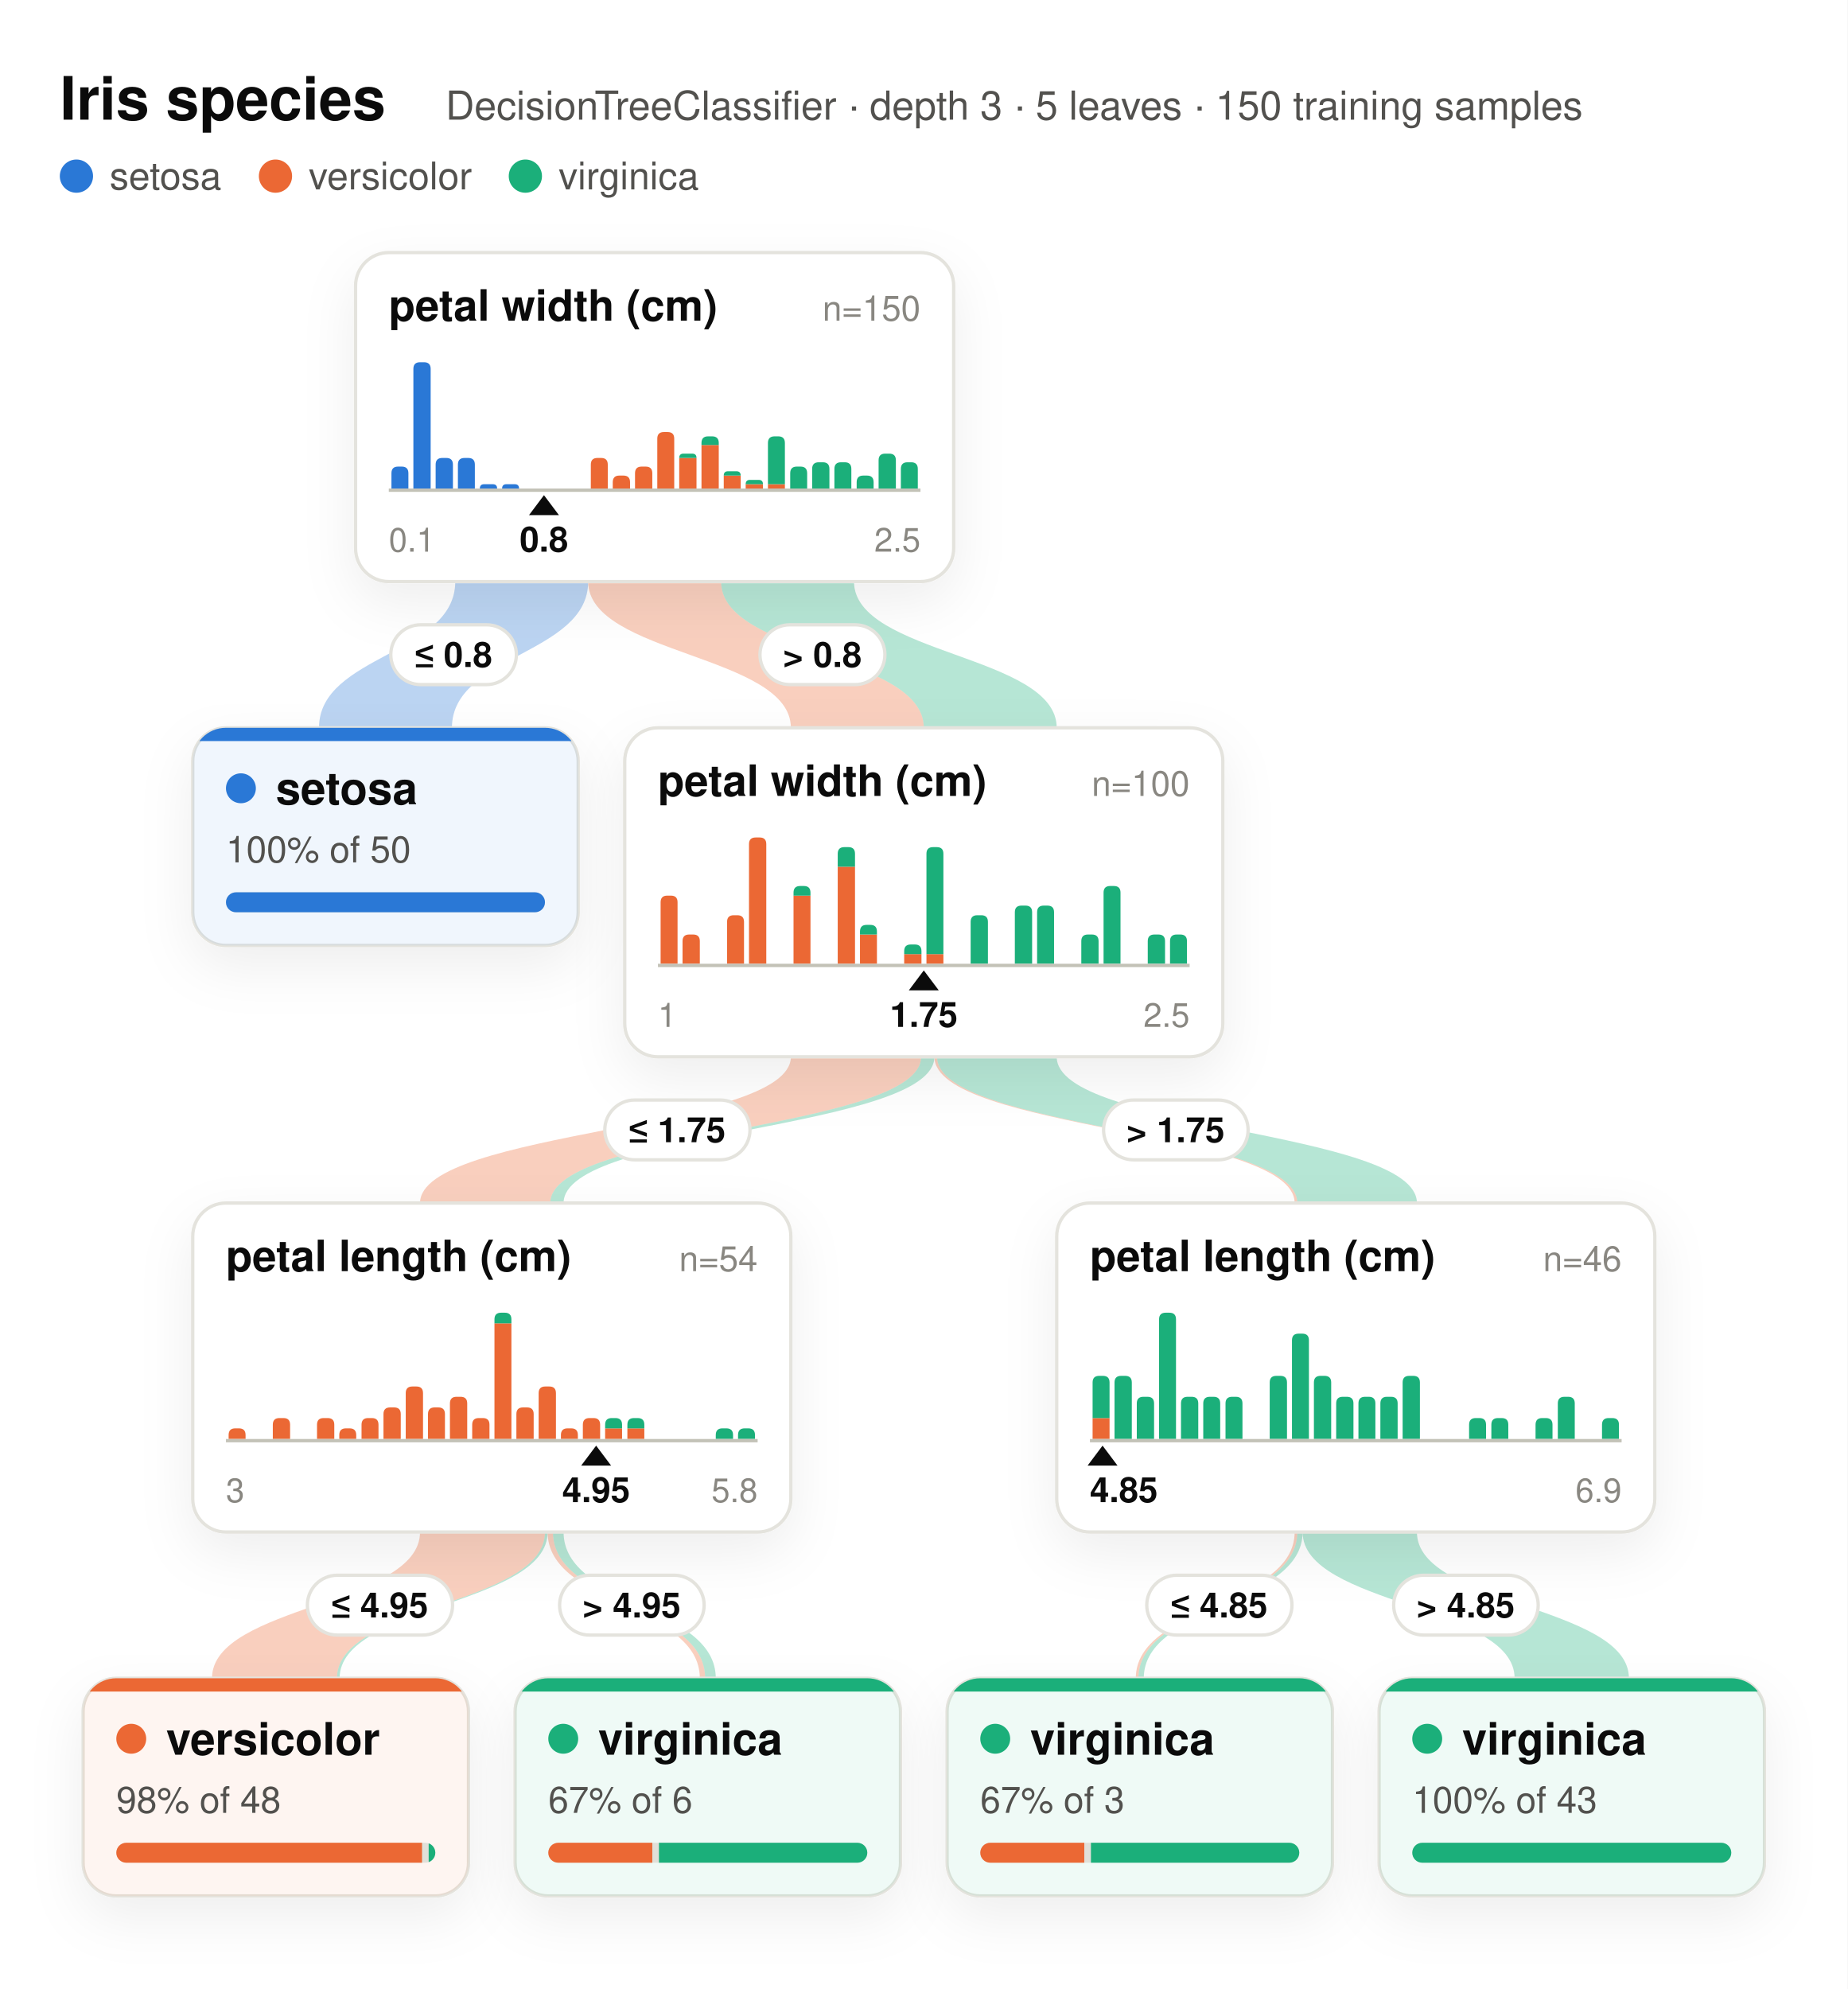
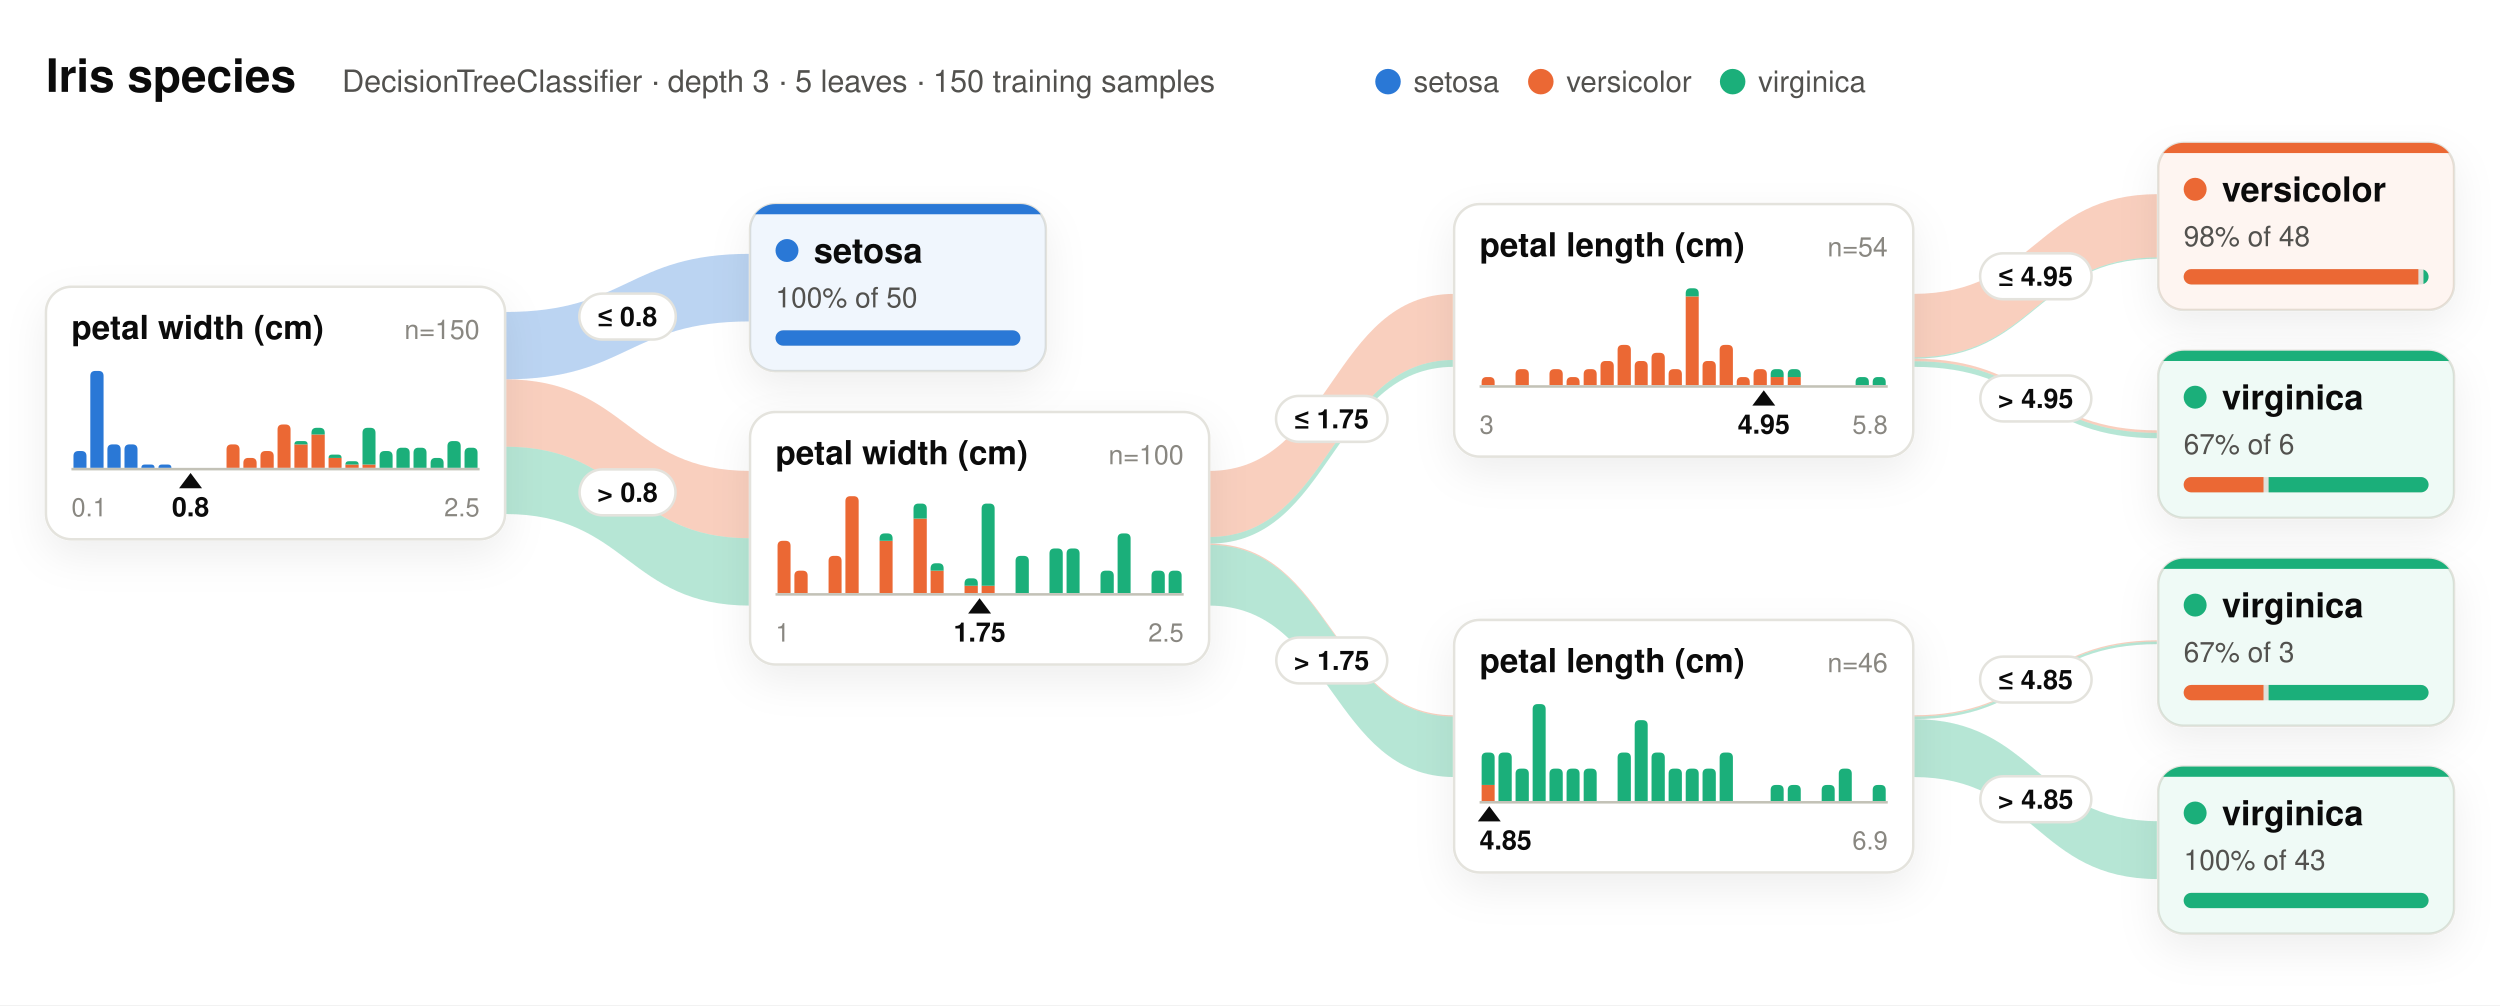
- <svg xmlns="http://www.w3.org/2000/svg" width="556" height="598.5" viewBox="0 0 556 598.5" role="img" aria-label="Iris species" font-family="Helvetica, 'Helvetica Neue', Arial, 'Nimbus Sans', 'Liberation Sans', sans-serif">
+ <svg xmlns="http://www.w3.org/2000/svg" width="980" height="394" viewBox="0 0 980 394" role="img" aria-label="Iris species" font-family="Helvetica, 'Helvetica Neue', Arial, 'Nimbus Sans', 'Liberation Sans', sans-serif">
  <defs>
    <filter id="dti1-sh" x="-20%" y="-20%" width="140%" height="160%">
      <feDropShadow dx="0" dy="1" stdDeviation="1" style="flood-color:#1a1a1a;flood-opacity:0.06" />
      <feDropShadow dx="0" dy="6" stdDeviation="8" style="flood-color:#1a1a1a;flood-opacity:0.07" />
    </filter>
  </defs>
  <rect width="100%" height="100%" style="fill:#ffffff" />
  <g transform="translate(18,18)">
    <text x="0" y="18" style="font-size:18px;font-weight:650;fill:#0b0b0b">Iris species</text>
    <text x="116.1" y="18" style="font-size:12px;font-weight:400;fill:#52514e">DecisionTreeClassifier  ·  depth 3  ·  5 leaves  ·  150 training samples</text>
-     <circle cx="5" cy="35" r="5" style="fill:#2a78d6" />
-     <text x="15" y="39" style="font-size:11.5px;font-weight:400;fill:#52514e">setosa</text>
-     <circle cx="64.9" cy="35" r="5" style="fill:#eb6834" />
-     <text x="74.9" y="39" style="font-size:11.5px;font-weight:400;fill:#52514e">versicolor</text>
-     <circle cx="140.1" cy="35" r="5" style="fill:#1baf7a" />
-     <text x="150.1" y="39" style="font-size:11.5px;font-weight:400;fill:#52514e">virginica</text>
+     <circle cx="526.1" cy="14" r="5" style="fill:#2a78d6" />
+     <text x="536.1" y="18" style="font-size:11.5px;font-weight:400;fill:#52514e">setosa</text>
+     <circle cx="586" cy="14" r="5" style="fill:#eb6834" />
+     <text x="596" y="18" style="font-size:11.5px;font-weight:400;fill:#52514e">versicolor</text>
+     <circle cx="661.2" cy="14" r="5" style="fill:#1baf7a" />
+     <text x="671.2" y="18" style="font-size:11.5px;font-weight:400;fill:#52514e">virginica</text>
  </g>
-   <g transform="translate(25,76)">
-     <g style="fill-opacity:0.32">
-       <path d="M112,99C112,121 71,121 71,143L111,143C111,121 152,121 152,99Z" style="fill:#2a78d6" />
-     </g>
-     <g style="fill-opacity:0.32">
-       <path d="M152,99C152,121 213,121 213,143L253,143C253,121 192,121 192,99Z" style="fill:#eb6834" />
-       <path d="M192,99C192,121 253,121 253,143L293,143C293,121 232,121 232,99Z" style="fill:#1baf7a" />
-     </g>
-     <g style="fill-opacity:0.32">
-       <path d="M213,242C213,264 101.4,264 101.4,286L140.6,286C140.6,264 252.2,264 252.2,242Z" style="fill:#eb6834" />
-       <path d="M252.2,242C252.2,264 140.6,264 140.6,286L144.6,286C144.6,264 256.2,264 256.2,242Z" style="fill:#1baf7a" />
-     </g>
-     <g style="fill-opacity:0.32">
-       <path d="M256.2,242C256.2,264 364.6,264 364.6,286L365.4,286C365.4,264 257,264 257,242Z" style="fill:#eb6834" />
-       <path d="M257,242C257,264 365.4,264 365.4,286L401.4,286C401.4,264 293,264 293,242Z" style="fill:#1baf7a" />
-     </g>
-     <g style="fill-opacity:0.32">
-       <path d="M101.4,385C101.4,407 38.8,407 38.8,429L76.4,429C76.4,407 139,407 139,385Z" style="fill:#eb6834" />
-       <path d="M139,385C139,407 76.4,407 76.4,429L77.2,429C77.2,407 139.8,407 139.8,385Z" style="fill:#1baf7a" />
-     </g>
-     <g style="fill-opacity:0.32">
-       <path d="M139.8,385C139.8,407 185.6,407 185.6,429L187.2,429C187.2,407 141.4,407 141.4,385Z" style="fill:#eb6834" />
-       <path d="M141.4,385C141.4,407 187.2,407 187.2,429L190.4,429C190.4,407 144.6,407 144.6,385Z" style="fill:#1baf7a" />
-     </g>
-     <g style="fill-opacity:0.32">
-       <path d="M364.6,385C364.6,407 316.8,407 316.8,429L317.6,429C317.6,407 365.4,407 365.4,385Z" style="fill:#eb6834" />
-       <path d="M365.4,385C365.4,407 317.6,407 317.6,429L319.2,429C319.2,407 367,407 367,385Z" style="fill:#1baf7a" />
-     </g>
-     <g style="fill-opacity:0.32">
-       <path d="M367,385C367,407 430.8,407 430.8,429L465.2,429C465.2,407 401.4,407 401.4,385Z" style="fill:#1baf7a" />
-     </g>
-     <g transform="translate(82,0)">
+   <g transform="translate(18,56)">
+     <g style="fill-opacity:0.32">
+       <path d="M180,66.3C228,66.3 228,43.5 276,43.5L276,70C228,70 228,92.7 180,92.7Z" style="fill:#2a78d6" />
+     </g>
+     <g style="fill-opacity:0.32">
+       <path d="M180,92.7C228,92.7 228,128.6 276,128.6L276,155C228,155 228,119.1 180,119.1Z" style="fill:#eb6834" />
+       <path d="M180,119.1C228,119.1 228,155 276,155L276,181.4C228,181.4 228,145.5 180,145.5Z" style="fill:#1baf7a" />
+     </g>
+     <g style="fill-opacity:0.32">
+       <path d="M456,128.6C504,128.6 504,59.2 552,59.2L552,85.1C504,85.1 504,154.5 456,154.5Z" style="fill:#eb6834" />
+       <path d="M456,154.5C504,154.5 504,85.1 552,85.1L552,87.8C504,87.8 504,157.1 456,157.1Z" style="fill:#1baf7a" />
+     </g>
+     <g style="fill-opacity:0.32">
+       <path d="M456,157.1C504,157.1 504,224.4 552,224.4L552,224.9C504,224.9 504,157.6 456,157.6Z" style="fill:#eb6834" />
+       <path d="M456,157.6C504,157.6 504,224.9 552,224.9L552,248.6C504,248.6 504,181.4 456,181.4Z" style="fill:#1baf7a" />
+     </g>
+     <g style="fill-opacity:0.32">
+       <path d="M732,59.2C780,59.2 780,20.1 828,20.1L828,44.9C780,44.9 780,84.1 732,84.1Z" style="fill:#eb6834" />
+       <path d="M732,84.1C780,84.1 780,44.9 828,44.9L828,45.4C780,45.4 780,84.6 732,84.6Z" style="fill:#1baf7a" />
+     </g>
+     <g style="fill-opacity:0.32">
+       <path d="M732,84.6C780,84.6 780,112.7 828,112.7L828,113.7C780,113.7 780,85.6 732,85.6Z" style="fill:#eb6834" />
+       <path d="M732,85.6C780,85.6 780,113.7 828,113.7L828,115.8C780,115.8 780,87.8 732,87.8Z" style="fill:#1baf7a" />
+     </g>
+     <g style="fill-opacity:0.32">
+       <path d="M732,224.4C780,224.4 780,195 828,195L828,195.5C780,195.5 780,224.9 732,224.9Z" style="fill:#eb6834" />
+       <path d="M732,224.9C780,224.9 780,195.5 828,195.5L828,196.5C780,196.5 780,225.9 732,225.9Z" style="fill:#1baf7a" />
+     </g>
+     <g style="fill-opacity:0.32">
+       <path d="M732,225.9C780,225.9 780,265.9 828,265.9L828,288.6C780,288.6 780,248.6 732,248.6Z" style="fill:#1baf7a" />
+     </g>
+     <g transform="translate(0,56.4)">
      <rect class="dti-frame" width="180" height="99" rx="10" filter="url(#dti1-sh)" style="fill:#ffffff;stroke:#e4e3dd;stroke-width:1" />
      <text x="170" y="20.5" text-anchor="end" style="font-size:10.5px;font-weight:400;fill:#898781;font-variant-numeric:tabular-nums">n=150</text>
      <text x="10" y="20.5" style="font-size:13px;font-weight:600;fill:#0b0b0b">petal width (cm)</text>
      <path d="M10.8,71V66.4Q10.8,64.4 12.8,64.4H13.9Q15.9,64.4 15.9,66.4V71Z" style="fill:#2a78d6" />
      <path d="M17.4,71V35Q17.4,33 19.4,33H20.6Q22.6,33 22.6,35V71Z" style="fill:#2a78d6" />
      <path d="M24.1,71V63.8Q24.1,61.8 26.1,61.8H27.3Q29.3,61.8 29.3,63.8V71Z" style="fill:#2a78d6" />
      <path d="M30.8,71V63.8Q30.8,61.8 32.8,61.8H33.9Q35.9,61.8 35.9,63.8V71Z" style="fill:#2a78d6" />
      <path d="M37.4,71V71Q37.4,69.7 38.7,69.7H41.3Q42.6,69.7 42.6,71V71Z" style="fill:#2a78d6" />
      <path d="M44.1,71V71Q44.1,69.7 45.4,69.7H47.9Q49.2,69.7 49.2,71V71Z" style="fill:#2a78d6" />
      <path d="M70.8,71V63.8Q70.8,61.8 72.8,61.8H73.9Q75.9,61.8 75.9,63.8V71Z" style="fill:#eb6834" />
      <path d="M77.4,71V69.1Q77.4,67.1 79.4,67.1H80.6Q82.6,67.1 82.6,69.1V71Z" style="fill:#eb6834" />
      <path d="M84.1,71V66.4Q84.1,64.4 86.1,64.4H87.3Q89.3,64.4 89.3,66.4V71Z" style="fill:#eb6834" />
      <path d="M90.8,71V56Q90.8,54 92.8,54H93.9Q95.9,54 95.9,56V71Z" style="fill:#eb6834" />
      <path d="M97.4,71V61.8H102.6V71Z" style="fill:#eb6834" />
      <path d="M97.4,61.8V61.8Q97.4,60.5 98.7,60.5H101.3Q102.6,60.5 102.6,61.8V61.8Z" style="fill:#1baf7a" />
      <path d="M104.1,71V57.9H109.3V71Z" style="fill:#eb6834" />
      <path d="M104.1,57.9V57.3Q104.1,55.3 106.1,55.3H107.3Q109.3,55.3 109.3,57.3V57.9Z" style="fill:#1baf7a" />
      <path d="M110.8,71V67.1H115.9V71Z" style="fill:#eb6834" />
      <path d="M110.8,67.1V67.1Q110.8,65.8 112.1,65.8H114.6Q115.9,65.8 115.9,67.1V67.1Z" style="fill:#1baf7a" />
      <path d="M117.4,71V69.7H122.6V71Z" style="fill:#eb6834" />
      <path d="M117.4,69.7V69.7Q117.4,68.4 118.7,68.4H121.3Q122.6,68.4 122.6,69.7V69.7Z" style="fill:#1baf7a" />
      <path d="M124.1,71V69.7H129.2V71Z" style="fill:#eb6834" />
      <path d="M124.1,69.7V57.3Q124.1,55.3 126.1,55.3H127.2Q129.2,55.3 129.2,57.3V69.7Z" style="fill:#1baf7a" />
      <path d="M130.8,71V66.4Q130.8,64.4 132.8,64.4H133.9Q135.9,64.4 135.9,66.4V71Z" style="fill:#1baf7a" />
      <path d="M137.4,71V65.1Q137.4,63.1 139.4,63.1H140.6Q142.6,63.1 142.6,65.1V71Z" style="fill:#1baf7a" />
      <path d="M144.1,71V65.1Q144.1,63.1 146.1,63.1H147.2Q149.2,63.1 149.2,65.1V71Z" style="fill:#1baf7a" />
      <path d="M150.8,71V69.1Q150.8,67.1 152.8,67.1H153.9Q155.9,67.1 155.9,69.1V71Z" style="fill:#1baf7a" />
      <path d="M157.4,71V62.5Q157.4,60.5 159.4,60.5H160.6Q162.6,60.5 162.6,62.5V71Z" style="fill:#1baf7a" />
      <path d="M164.1,71V65.1Q164.1,63.1 166.1,63.1H167.2Q169.2,63.1 169.2,65.1V71Z" style="fill:#1baf7a" />
      <line x1="10" y1="71.5" x2="170" y2="71.5" style="stroke:#c3c2b7;stroke-width:1" />
      <path d="M56.7,73l4.5,6h-9z" style="fill:#0b0b0b" />
      <text x="56.7" y="90" text-anchor="middle" style="font-size:10.5px;font-weight:600;fill:#0b0b0b">0.8</text>
      <text x="10" y="90" style="font-size:10px;font-weight:400;fill:#898781">0.1</text>
      <text x="170" y="90" text-anchor="end" style="font-size:10px;font-weight:400;fill:#898781">2.5</text>
    </g>
-     <g transform="translate(33,143)">
+     <g transform="translate(276,24)">
      <rect class="dti-frame" width="116" height="65.5" rx="10" filter="url(#dti1-sh)" style="fill:#ffffff;stroke:#e4e3dd;stroke-width:1" />
      <clipPath id="dti1-cc1">
        <rect width="116" height="65.5" rx="10" />
      </clipPath>
      <g clip-path="url(#dti1-cc1)">
        <rect width="116" height="65.5" style="fill:#2a78d6;fill-opacity:0.07" />
        <rect width="116" height="4" style="fill:#2a78d6" />
      </g>
      <circle cx="14.5" cy="18.2" r="4.5" style="fill:#2a78d6" />
      <text x="25" y="23" style="font-size:13.5px;font-weight:600;fill:#0b0b0b">setosa</text>
      <text x="10" y="40.5" style="font-size:11px;font-weight:400;fill:#52514e;font-variant-numeric:tabular-nums">100% of 50</text>
      <clipPath id="dti1-cb1">
        <rect x="10" y="49.5" width="96" height="6" rx="3" />
      </clipPath>
      <g clip-path="url(#dti1-cb1)">
        <rect x="10" y="49.5" width="96" height="6" style="fill:#e1e0d9" />
        <rect x="10" y="49.5" width="96" height="6" style="fill:#2a78d6" />
      </g>
    </g>
-     <g transform="translate(163,143)">
+     <g transform="translate(276,105.5)">
      <rect class="dti-frame" width="180" height="99" rx="10" filter="url(#dti1-sh)" style="fill:#ffffff;stroke:#e4e3dd;stroke-width:1" />
      <text x="170" y="20.5" text-anchor="end" style="font-size:10.5px;font-weight:400;fill:#898781;font-variant-numeric:tabular-nums">n=100</text>
      <text x="10" y="20.5" style="font-size:13px;font-weight:600;fill:#0b0b0b">petal width (cm)</text>
      <path d="M10.8,71V52.5Q10.8,50.5 12.8,50.5H13.9Q15.9,50.5 15.9,52.5V71Z" style="fill:#eb6834" />
      <path d="M17.4,71V64.2Q17.4,62.2 19.4,62.2H20.6Q22.6,62.2 22.6,64.2V71Z" style="fill:#eb6834" />
      <path d="M30.8,71V58.4Q30.8,56.4 32.8,56.4H33.9Q35.9,56.4 35.9,58.4V71Z" style="fill:#eb6834" />
      <path d="M37.4,71V35Q37.4,33 39.4,33H40.6Q42.6,33 42.6,35V71Z" style="fill:#eb6834" />
      <path d="M50.8,71V50.5H55.9V71Z" style="fill:#eb6834" />
      <path d="M50.8,50.5V49.6Q50.8,47.6 52.8,47.6H53.9Q55.9,47.6 55.9,49.6V50.5Z" style="fill:#1baf7a" />
      <path d="M64.1,71V41.8H69.3V71Z" style="fill:#eb6834" />
      <path d="M64.1,41.8V37.9Q64.1,35.9 66.1,35.9H67.3Q69.3,35.9 69.3,37.9V41.8Z" style="fill:#1baf7a" />
      <path d="M70.8,71V62.2H75.9V71Z" style="fill:#eb6834" />
      <path d="M70.8,62.2V61.3Q70.8,59.3 72.8,59.3H73.9Q75.9,59.3 75.9,61.3V62.2Z" style="fill:#1baf7a" />
      <path d="M84.1,71V68.1H89.3V71Z" style="fill:#eb6834" />
      <path d="M84.1,68.1V67.2Q84.1,65.2 86.1,65.2H87.3Q89.3,65.2 89.3,67.2V68.1Z" style="fill:#1baf7a" />
      <path d="M90.8,71V68.1H95.9V71Z" style="fill:#eb6834" />
      <path d="M90.8,68.1V37.9Q90.8,35.9 92.8,35.9H93.9Q95.9,35.9 95.9,37.9V68.1Z" style="fill:#1baf7a" />
      <path d="M104.1,71V58.4Q104.1,56.4 106.1,56.4H107.3Q109.3,56.4 109.3,58.4V71Z" style="fill:#1baf7a" />
      <path d="M117.4,71V55.5Q117.4,53.5 119.4,53.5H120.6Q122.6,53.5 122.6,55.5V71Z" style="fill:#1baf7a" />
      <path d="M124.1,71V55.5Q124.1,53.5 126.1,53.5H127.2Q129.2,53.5 129.2,55.5V71Z" style="fill:#1baf7a" />
      <path d="M137.4,71V64.2Q137.4,62.2 139.4,62.2H140.6Q142.6,62.2 142.6,64.2V71Z" style="fill:#1baf7a" />
      <path d="M144.1,71V49.6Q144.1,47.6 146.1,47.6H147.2Q149.2,47.6 149.2,49.6V71Z" style="fill:#1baf7a" />
      <path d="M157.4,71V64.2Q157.4,62.2 159.4,62.2H160.6Q162.6,62.2 162.6,64.2V71Z" style="fill:#1baf7a" />
      <path d="M164.1,71V64.2Q164.1,62.2 166.1,62.2H167.2Q169.2,62.2 169.2,64.2V71Z" style="fill:#1baf7a" />
      <line x1="10" y1="71.5" x2="170" y2="71.5" style="stroke:#c3c2b7;stroke-width:1" />
      <path d="M90,73l4.5,6h-9z" style="fill:#0b0b0b" />
      <text x="90" y="90" text-anchor="middle" style="font-size:10.5px;font-weight:600;fill:#0b0b0b">1.75</text>
      <text x="10" y="90" style="font-size:10px;font-weight:400;fill:#898781">1</text>
      <text x="170" y="90" text-anchor="end" style="font-size:10px;font-weight:400;fill:#898781">2.5</text>
    </g>
-     <g transform="translate(33,286)">
+     <g transform="translate(552,24)">
      <rect class="dti-frame" width="180" height="99" rx="10" filter="url(#dti1-sh)" style="fill:#ffffff;stroke:#e4e3dd;stroke-width:1" />
      <text x="170" y="20.5" text-anchor="end" style="font-size:10.5px;font-weight:400;fill:#898781;font-variant-numeric:tabular-nums">n=54</text>
      <text x="10" y="20.5" style="font-size:13px;font-weight:600;fill:#0b0b0b">petal length (cm)</text>
      <path d="M10.8,71V69.8Q10.8,67.8 12.8,67.8H13.9Q15.9,67.8 15.9,69.8V71Z" style="fill:#eb6834" />
      <path d="M24.1,71V66.7Q24.1,64.7 26.1,64.7H27.3Q29.3,64.7 29.3,66.7V71Z" style="fill:#eb6834" />
      <path d="M37.4,71V66.7Q37.4,64.7 39.4,64.7H40.6Q42.6,64.7 42.6,66.7V71Z" style="fill:#eb6834" />
      <path d="M44.1,71V69.8Q44.1,67.8 46.1,67.8H47.2Q49.2,67.8 49.2,69.8V71Z" style="fill:#eb6834" />
      <path d="M50.8,71V66.7Q50.8,64.7 52.8,64.7H53.9Q55.9,64.7 55.9,66.7V71Z" style="fill:#eb6834" />
      <path d="M57.4,71V63.5Q57.4,61.5 59.4,61.5H60.6Q62.6,61.5 62.6,63.5V71Z" style="fill:#eb6834" />
      <path d="M64.1,71V57.2Q64.1,55.2 66.1,55.2H67.3Q69.3,55.2 69.3,57.2V71Z" style="fill:#eb6834" />
      <path d="M70.8,71V63.5Q70.8,61.5 72.8,61.5H73.9Q75.9,61.5 75.9,63.5V71Z" style="fill:#eb6834" />
      <path d="M77.4,71V60.3Q77.4,58.3 79.4,58.3H80.6Q82.6,58.3 82.6,60.3V71Z" style="fill:#eb6834" />
      <path d="M84.1,71V66.7Q84.1,64.7 86.1,64.7H87.3Q89.3,64.7 89.3,66.7V71Z" style="fill:#eb6834" />
      <path d="M90.8,71V36.2H95.9V71Z" style="fill:#eb6834" />
      <path d="M90.8,36.2V35Q90.8,33 92.8,33H93.9Q95.9,33 95.9,35V36.2Z" style="fill:#1baf7a" />
      <path d="M97.4,71V63.5Q97.4,61.5 99.4,61.5H100.6Q102.6,61.5 102.6,63.5V71Z" style="fill:#eb6834" />
      <path d="M104.1,71V57.2Q104.1,55.2 106.1,55.2H107.3Q109.3,55.2 109.3,57.2V71Z" style="fill:#eb6834" />
      <path d="M110.8,71V69.8Q110.8,67.8 112.8,67.8H113.9Q115.9,67.8 115.9,69.8V71Z" style="fill:#eb6834" />
      <path d="M117.4,71V66.7Q117.4,64.7 119.4,64.7H120.6Q122.6,64.7 122.6,66.7V71Z" style="fill:#eb6834" />
      <path d="M124.1,71V67.8H129.2V71Z" style="fill:#eb6834" />
      <path d="M124.1,67.8V66.7Q124.1,64.7 126.1,64.7H127.2Q129.2,64.7 129.2,66.7V67.8Z" style="fill:#1baf7a" />
      <path d="M130.8,71V67.8H135.9V71Z" style="fill:#eb6834" />
      <path d="M130.8,67.8V66.7Q130.8,64.7 132.8,64.7H133.9Q135.9,64.7 135.9,66.7V67.8Z" style="fill:#1baf7a" />
      <path d="M157.4,71V69.8Q157.4,67.8 159.4,67.8H160.6Q162.6,67.8 162.6,69.8V71Z" style="fill:#1baf7a" />
      <path d="M164.1,71V69.8Q164.1,67.8 166.1,67.8H167.2Q169.2,67.8 169.2,69.8V71Z" style="fill:#1baf7a" />
      <line x1="10" y1="71.5" x2="170" y2="71.5" style="stroke:#c3c2b7;stroke-width:1" />
      <path d="M121.4,73l4.5,6h-9z" style="fill:#0b0b0b" />
      <text x="121.4" y="90" text-anchor="middle" style="font-size:10.5px;font-weight:600;fill:#0b0b0b">4.95</text>
      <text x="10" y="90" style="font-size:10px;font-weight:400;fill:#898781">3</text>
      <text x="170" y="90" text-anchor="end" style="font-size:10px;font-weight:400;fill:#898781">5.8</text>
    </g>
-     <g transform="translate(0,429)">
+     <g transform="translate(828,0)">
      <rect class="dti-frame" width="116" height="65.5" rx="10" filter="url(#dti1-sh)" style="fill:#ffffff;stroke:#e4e3dd;stroke-width:1" />
      <clipPath id="dti1-cc4">
        <rect width="116" height="65.5" rx="10" />
      </clipPath>
      <g clip-path="url(#dti1-cc4)">
        <rect width="116" height="65.5" style="fill:#eb6834;fill-opacity:0.07" />
        <rect width="116" height="4" style="fill:#eb6834" />
      </g>
      <circle cx="14.5" cy="18.2" r="4.5" style="fill:#eb6834" />
      <text x="25" y="23" style="font-size:13.5px;font-weight:600;fill:#0b0b0b">versicolor</text>
      <text x="10" y="40.5" style="font-size:11px;font-weight:400;fill:#52514e;font-variant-numeric:tabular-nums">98% of 48</text>
      <clipPath id="dti1-cb4">
        <rect x="10" y="49.5" width="96" height="6" rx="3" />
      </clipPath>
      <g clip-path="url(#dti1-cb4)">
        <rect x="10" y="49.5" width="96" height="6" style="fill:#e1e0d9" />
        <rect x="10" y="49.5" width="92" height="6" style="fill:#eb6834" />
        <rect x="104" y="49.5" width="2" height="6" style="fill:#1baf7a" />
      </g>
    </g>
-     <g transform="translate(130,429)">
+     <g transform="translate(828,81.5)">
      <rect class="dti-frame" width="116" height="65.5" rx="10" filter="url(#dti1-sh)" style="fill:#ffffff;stroke:#e4e3dd;stroke-width:1" />
      <clipPath id="dti1-cc5">
        <rect width="116" height="65.5" rx="10" />
      </clipPath>
      <g clip-path="url(#dti1-cc5)">
        <rect width="116" height="65.5" style="fill:#1baf7a;fill-opacity:0.07" />
        <rect width="116" height="4" style="fill:#1baf7a" />
      </g>
      <circle cx="14.5" cy="18.2" r="4.5" style="fill:#1baf7a" />
      <text x="25" y="23" style="font-size:13.5px;font-weight:600;fill:#0b0b0b">virginica</text>
      <text x="10" y="40.5" style="font-size:11px;font-weight:400;fill:#52514e;font-variant-numeric:tabular-nums">67% of 6</text>
      <clipPath id="dti1-cb5">
        <rect x="10" y="49.5" width="96" height="6" rx="3" />
      </clipPath>
      <g clip-path="url(#dti1-cb5)">
        <rect x="10" y="49.5" width="96" height="6" style="fill:#e1e0d9" />
        <rect x="10" y="49.5" width="31.3" height="6" style="fill:#eb6834" />
        <rect x="43.3" y="49.5" width="62.7" height="6" style="fill:#1baf7a" />
      </g>
    </g>
-     <g transform="translate(293,286)">
+     <g transform="translate(552,187)">
      <rect class="dti-frame" width="180" height="99" rx="10" filter="url(#dti1-sh)" style="fill:#ffffff;stroke:#e4e3dd;stroke-width:1" />
      <text x="170" y="20.5" text-anchor="end" style="font-size:10.5px;font-weight:400;fill:#898781;font-variant-numeric:tabular-nums">n=46</text>
      <text x="10" y="20.5" style="font-size:13px;font-weight:600;fill:#0b0b0b">petal length (cm)</text>
      <path d="M10.8,71V64.7H15.9V71Z" style="fill:#eb6834" />
      <path d="M10.8,64.7V54Q10.8,52 12.8,52H13.9Q15.9,52 15.9,54V64.7Z" style="fill:#1baf7a" />
      <path d="M17.4,71V54Q17.4,52 19.4,52H20.6Q22.6,52 22.6,54V71Z" style="fill:#1baf7a" />
      <path d="M24.1,71V60.3Q24.1,58.3 26.1,58.3H27.3Q29.3,58.3 29.3,60.3V71Z" style="fill:#1baf7a" />
      <path d="M30.8,71V35Q30.8,33 32.8,33H33.9Q35.9,33 35.9,35V71Z" style="fill:#1baf7a" />
      <path d="M37.4,71V60.3Q37.4,58.3 39.4,58.3H40.6Q42.6,58.3 42.6,60.3V71Z" style="fill:#1baf7a" />
      <path d="M44.1,71V60.3Q44.1,58.3 46.1,58.3H47.2Q49.2,58.3 49.2,60.3V71Z" style="fill:#1baf7a" />
      <path d="M50.8,71V60.3Q50.8,58.3 52.8,58.3H53.9Q55.9,58.3 55.9,60.3V71Z" style="fill:#1baf7a" />
      <path d="M64.1,71V54Q64.1,52 66.1,52H67.3Q69.3,52 69.3,54V71Z" style="fill:#1baf7a" />
      <path d="M70.8,71V41.3Q70.8,39.3 72.8,39.3H73.9Q75.9,39.3 75.9,41.3V71Z" style="fill:#1baf7a" />
      <path d="M77.4,71V54Q77.4,52 79.4,52H80.6Q82.6,52 82.6,54V71Z" style="fill:#1baf7a" />
      <path d="M84.1,71V60.3Q84.1,58.3 86.1,58.3H87.3Q89.3,58.3 89.3,60.3V71Z" style="fill:#1baf7a" />
      <path d="M90.8,71V60.3Q90.8,58.3 92.8,58.3H93.9Q95.9,58.3 95.9,60.3V71Z" style="fill:#1baf7a" />
      <path d="M97.4,71V60.3Q97.4,58.3 99.4,58.3H100.6Q102.6,58.3 102.6,60.3V71Z" style="fill:#1baf7a" />
      <path d="M104.1,71V54Q104.1,52 106.1,52H107.3Q109.3,52 109.3,54V71Z" style="fill:#1baf7a" />
      <path d="M124.1,71V66.7Q124.1,64.7 126.1,64.7H127.2Q129.2,64.7 129.2,66.7V71Z" style="fill:#1baf7a" />
      <path d="M130.8,71V66.7Q130.8,64.7 132.8,64.7H133.9Q135.9,64.7 135.9,66.7V71Z" style="fill:#1baf7a" />
      <path d="M144.1,71V66.7Q144.1,64.7 146.1,64.7H147.2Q149.2,64.7 149.2,66.7V71Z" style="fill:#1baf7a" />
      <path d="M150.8,71V60.3Q150.8,58.3 152.8,58.3H153.9Q155.9,58.3 155.9,60.3V71Z" style="fill:#1baf7a" />
      <path d="M164.1,71V66.7Q164.1,64.7 166.1,64.7H167.2Q169.2,64.7 169.2,66.7V71Z" style="fill:#1baf7a" />
      <line x1="10" y1="71.5" x2="170" y2="71.5" style="stroke:#c3c2b7;stroke-width:1" />
      <path d="M13.8,73l4.5,6h-9z" style="fill:#0b0b0b" />
      <text x="20.2" y="90" text-anchor="middle" style="font-size:10.5px;font-weight:600;fill:#0b0b0b">4.85</text>
      <text x="170" y="90" text-anchor="end" style="font-size:10px;font-weight:400;fill:#898781">6.9</text>
    </g>
-     <g transform="translate(260,429)">
+     <g transform="translate(828,163)">
      <rect class="dti-frame" width="116" height="65.5" rx="10" filter="url(#dti1-sh)" style="fill:#ffffff;stroke:#e4e3dd;stroke-width:1" />
      <clipPath id="dti1-cc7">
        <rect width="116" height="65.5" rx="10" />
      </clipPath>
      <g clip-path="url(#dti1-cc7)">
        <rect width="116" height="65.5" style="fill:#1baf7a;fill-opacity:0.07" />
        <rect width="116" height="4" style="fill:#1baf7a" />
      </g>
      <circle cx="14.5" cy="18.2" r="4.5" style="fill:#1baf7a" />
      <text x="25" y="23" style="font-size:13.5px;font-weight:600;fill:#0b0b0b">virginica</text>
      <text x="10" y="40.5" style="font-size:11px;font-weight:400;fill:#52514e;font-variant-numeric:tabular-nums">67% of 3</text>
      <clipPath id="dti1-cb7">
        <rect x="10" y="49.5" width="96" height="6" rx="3" />
      </clipPath>
      <g clip-path="url(#dti1-cb7)">
        <rect x="10" y="49.5" width="96" height="6" style="fill:#e1e0d9" />
        <rect x="10" y="49.5" width="31.3" height="6" style="fill:#eb6834" />
        <rect x="43.3" y="49.5" width="62.7" height="6" style="fill:#1baf7a" />
      </g>
    </g>
-     <g transform="translate(390,429)">
+     <g transform="translate(828,244.5)">
      <rect class="dti-frame" width="116" height="65.5" rx="10" filter="url(#dti1-sh)" style="fill:#ffffff;stroke:#e4e3dd;stroke-width:1" />
      <clipPath id="dti1-cc8">
        <rect width="116" height="65.5" rx="10" />
      </clipPath>
      <g clip-path="url(#dti1-cc8)">
        <rect width="116" height="65.5" style="fill:#1baf7a;fill-opacity:0.07" />
        <rect width="116" height="4" style="fill:#1baf7a" />
      </g>
      <circle cx="14.5" cy="18.2" r="4.5" style="fill:#1baf7a" />
      <text x="25" y="23" style="font-size:13.5px;font-weight:600;fill:#0b0b0b">virginica</text>
      <text x="10" y="40.5" style="font-size:11px;font-weight:400;fill:#52514e;font-variant-numeric:tabular-nums">100% of 43</text>
      <clipPath id="dti1-cb8">
        <rect x="10" y="49.5" width="96" height="6" rx="3" />
      </clipPath>
      <g clip-path="url(#dti1-cb8)">
        <rect x="10" y="49.5" width="96" height="6" style="fill:#e1e0d9" />
        <rect x="10" y="49.5" width="96" height="6" style="fill:#1baf7a" />
      </g>
    </g>
    <g class="dti-pill">
-       <rect x="92.6" y="112" width="37.8" height="18" rx="9" style="fill:#ffffff;stroke:#e4e3dd;stroke-width:1" />
-       <text x="111.5" y="124.7" text-anchor="middle" style="font-size:10.5px;font-weight:600;fill:#0b0b0b;font-variant-numeric:tabular-nums">≤ 0.8</text>
-     </g>
-     <g class="dti-pill">
-       <rect x="203.7" y="112" width="37.6" height="18" rx="9" style="fill:#ffffff;stroke:#e4e3dd;stroke-width:1" />
-       <text x="222.5" y="124.7" text-anchor="middle" style="font-size:10.5px;font-weight:600;fill:#0b0b0b;font-variant-numeric:tabular-nums">&gt; 0.8</text>
-     </g>
-     <g class="dti-pill">
-       <rect x="157" y="255" width="43.7" height="18" rx="9" style="fill:#ffffff;stroke:#e4e3dd;stroke-width:1" />
-       <text x="178.8" y="267.7" text-anchor="middle" style="font-size:10.5px;font-weight:600;fill:#0b0b0b;font-variant-numeric:tabular-nums">≤ 1.75</text>
-     </g>
-     <g class="dti-pill">
-       <rect x="307.1" y="255" width="43.5" height="18" rx="9" style="fill:#ffffff;stroke:#e4e3dd;stroke-width:1" />
-       <text x="328.8" y="267.7" text-anchor="middle" style="font-size:10.5px;font-weight:600;fill:#0b0b0b;font-variant-numeric:tabular-nums">&gt; 1.75</text>
-     </g>
-     <g class="dti-pill">
-       <rect x="67.5" y="398" width="43.7" height="18" rx="9" style="fill:#ffffff;stroke:#e4e3dd;stroke-width:1" />
-       <text x="89.3" y="410.7" text-anchor="middle" style="font-size:10.5px;font-weight:600;fill:#0b0b0b;font-variant-numeric:tabular-nums">≤ 4.95</text>
-     </g>
-     <g class="dti-pill">
-       <rect x="143.4" y="398" width="43.5" height="18" rx="9" style="fill:#ffffff;stroke:#e4e3dd;stroke-width:1" />
-       <text x="165.1" y="410.7" text-anchor="middle" style="font-size:10.5px;font-weight:600;fill:#0b0b0b;font-variant-numeric:tabular-nums">&gt; 4.95</text>
-     </g>
-     <g class="dti-pill">
-       <rect x="320.1" y="398" width="43.7" height="18" rx="9" style="fill:#ffffff;stroke:#e4e3dd;stroke-width:1" />
-       <text x="341.9" y="410.7" text-anchor="middle" style="font-size:10.5px;font-weight:600;fill:#0b0b0b;font-variant-numeric:tabular-nums">≤ 4.85</text>
-     </g>
-     <g class="dti-pill">
-       <rect x="394.4" y="398" width="43.5" height="18" rx="9" style="fill:#ffffff;stroke:#e4e3dd;stroke-width:1" />
-       <text x="416.1" y="410.7" text-anchor="middle" style="font-size:10.5px;font-weight:600;fill:#0b0b0b;font-variant-numeric:tabular-nums">&gt; 4.85</text>
+       <rect x="209.1" y="59.1" width="37.8" height="18" rx="9" style="fill:#ffffff;stroke:#e4e3dd;stroke-width:1" />
+       <text x="228" y="71.8" text-anchor="middle" style="font-size:10.5px;font-weight:600;fill:#0b0b0b;font-variant-numeric:tabular-nums">≤ 0.8</text>
+     </g>
+     <g class="dti-pill">
+       <rect x="209.2" y="128" width="37.6" height="18" rx="9" style="fill:#ffffff;stroke:#e4e3dd;stroke-width:1" />
+       <text x="228" y="140.7" text-anchor="middle" style="font-size:10.5px;font-weight:600;fill:#0b0b0b;font-variant-numeric:tabular-nums">&gt; 0.8</text>
+     </g>
+     <g class="dti-pill">
+       <rect x="482.2" y="99.2" width="43.7" height="18" rx="9" style="fill:#ffffff;stroke:#e4e3dd;stroke-width:1" />
+       <text x="504" y="111.9" text-anchor="middle" style="font-size:10.5px;font-weight:600;fill:#0b0b0b;font-variant-numeric:tabular-nums">≤ 1.75</text>
+     </g>
+     <g class="dti-pill">
+       <rect x="482.3" y="193.9" width="43.5" height="18" rx="9" style="fill:#ffffff;stroke:#e4e3dd;stroke-width:1" />
+       <text x="504" y="206.6" text-anchor="middle" style="font-size:10.5px;font-weight:600;fill:#0b0b0b;font-variant-numeric:tabular-nums">&gt; 1.75</text>
+     </g>
+     <g class="dti-pill">
+       <rect x="758.2" y="43.3" width="43.7" height="18" rx="9" style="fill:#ffffff;stroke:#e4e3dd;stroke-width:1" />
+       <text x="780" y="56" text-anchor="middle" style="font-size:10.5px;font-weight:600;fill:#0b0b0b;font-variant-numeric:tabular-nums">≤ 4.95</text>
+     </g>
+     <g class="dti-pill">
+       <rect x="758.3" y="91.2" width="43.5" height="18" rx="9" style="fill:#ffffff;stroke:#e4e3dd;stroke-width:1" />
+       <text x="780" y="103.9" text-anchor="middle" style="font-size:10.5px;font-weight:600;fill:#0b0b0b;font-variant-numeric:tabular-nums">&gt; 4.95</text>
+     </g>
+     <g class="dti-pill">
+       <rect x="758.2" y="201.4" width="43.7" height="18" rx="9" style="fill:#ffffff;stroke:#e4e3dd;stroke-width:1" />
+       <text x="780" y="214.1" text-anchor="middle" style="font-size:10.5px;font-weight:600;fill:#0b0b0b;font-variant-numeric:tabular-nums">≤ 4.85</text>
+     </g>
+     <g class="dti-pill">
+       <rect x="758.3" y="248.3" width="43.5" height="18" rx="9" style="fill:#ffffff;stroke:#e4e3dd;stroke-width:1" />
+       <text x="780" y="261" text-anchor="middle" style="font-size:10.5px;font-weight:600;fill:#0b0b0b;font-variant-numeric:tabular-nums">&gt; 4.85</text>
    </g>
  </g>
</svg>
